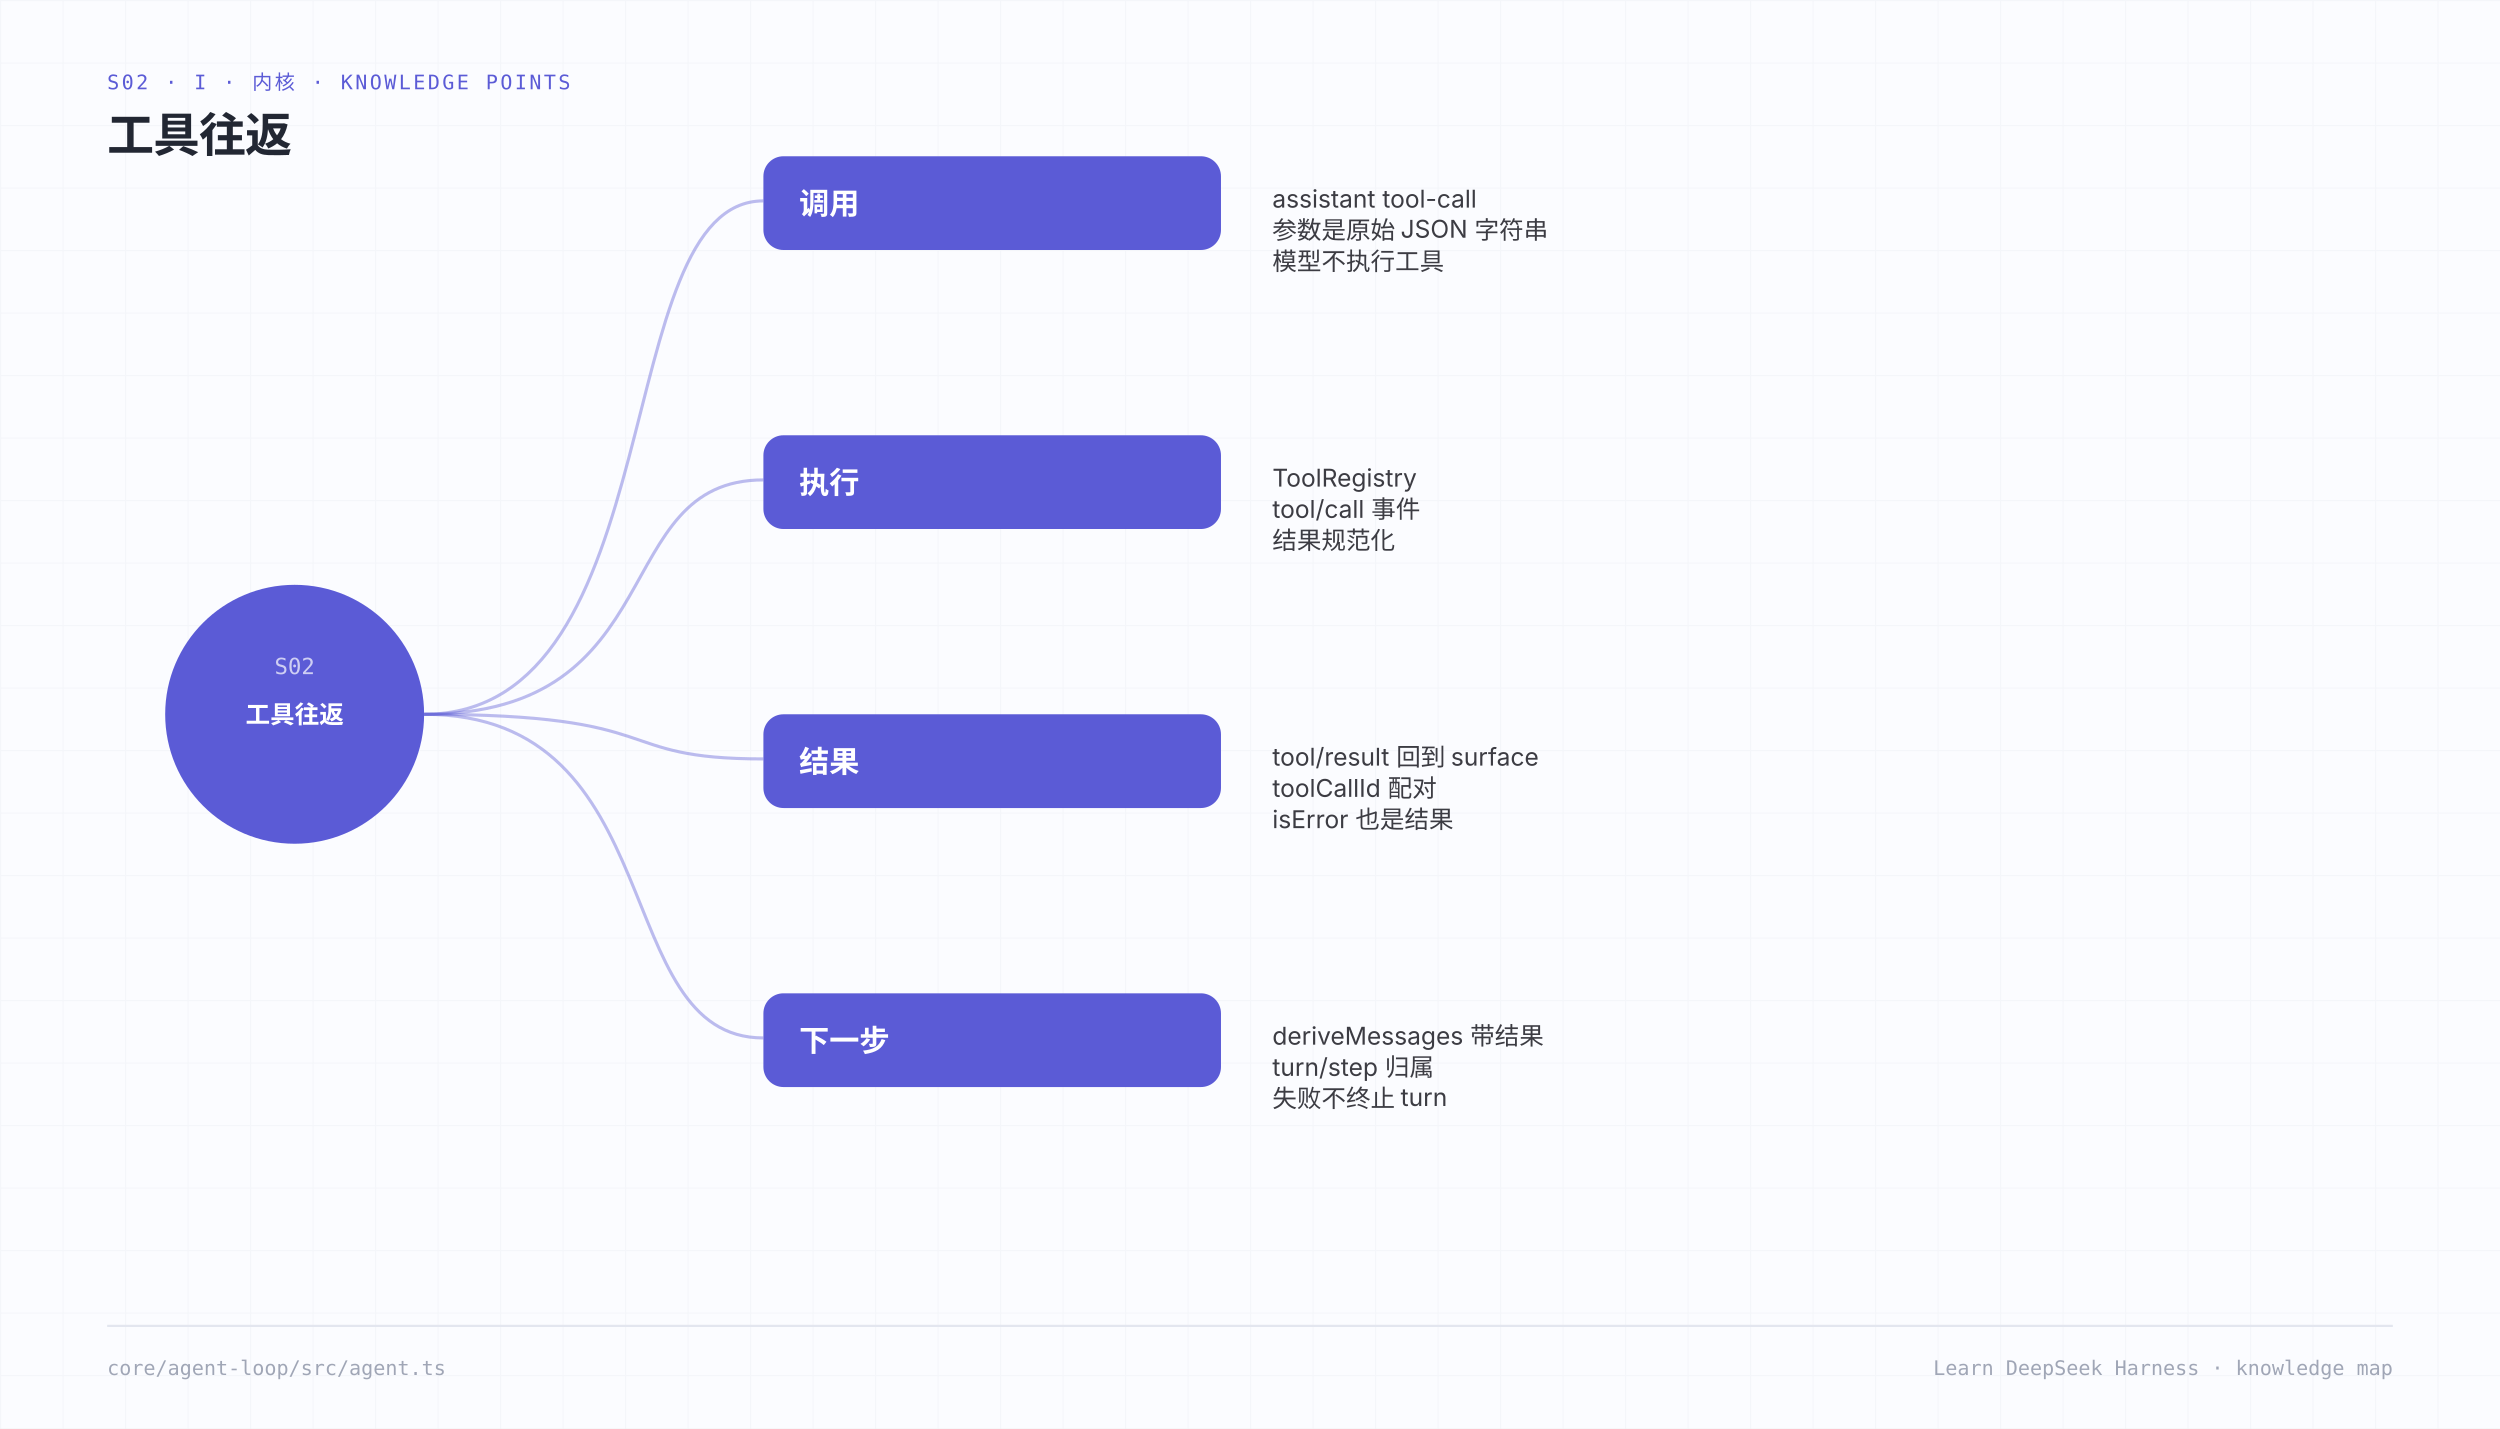
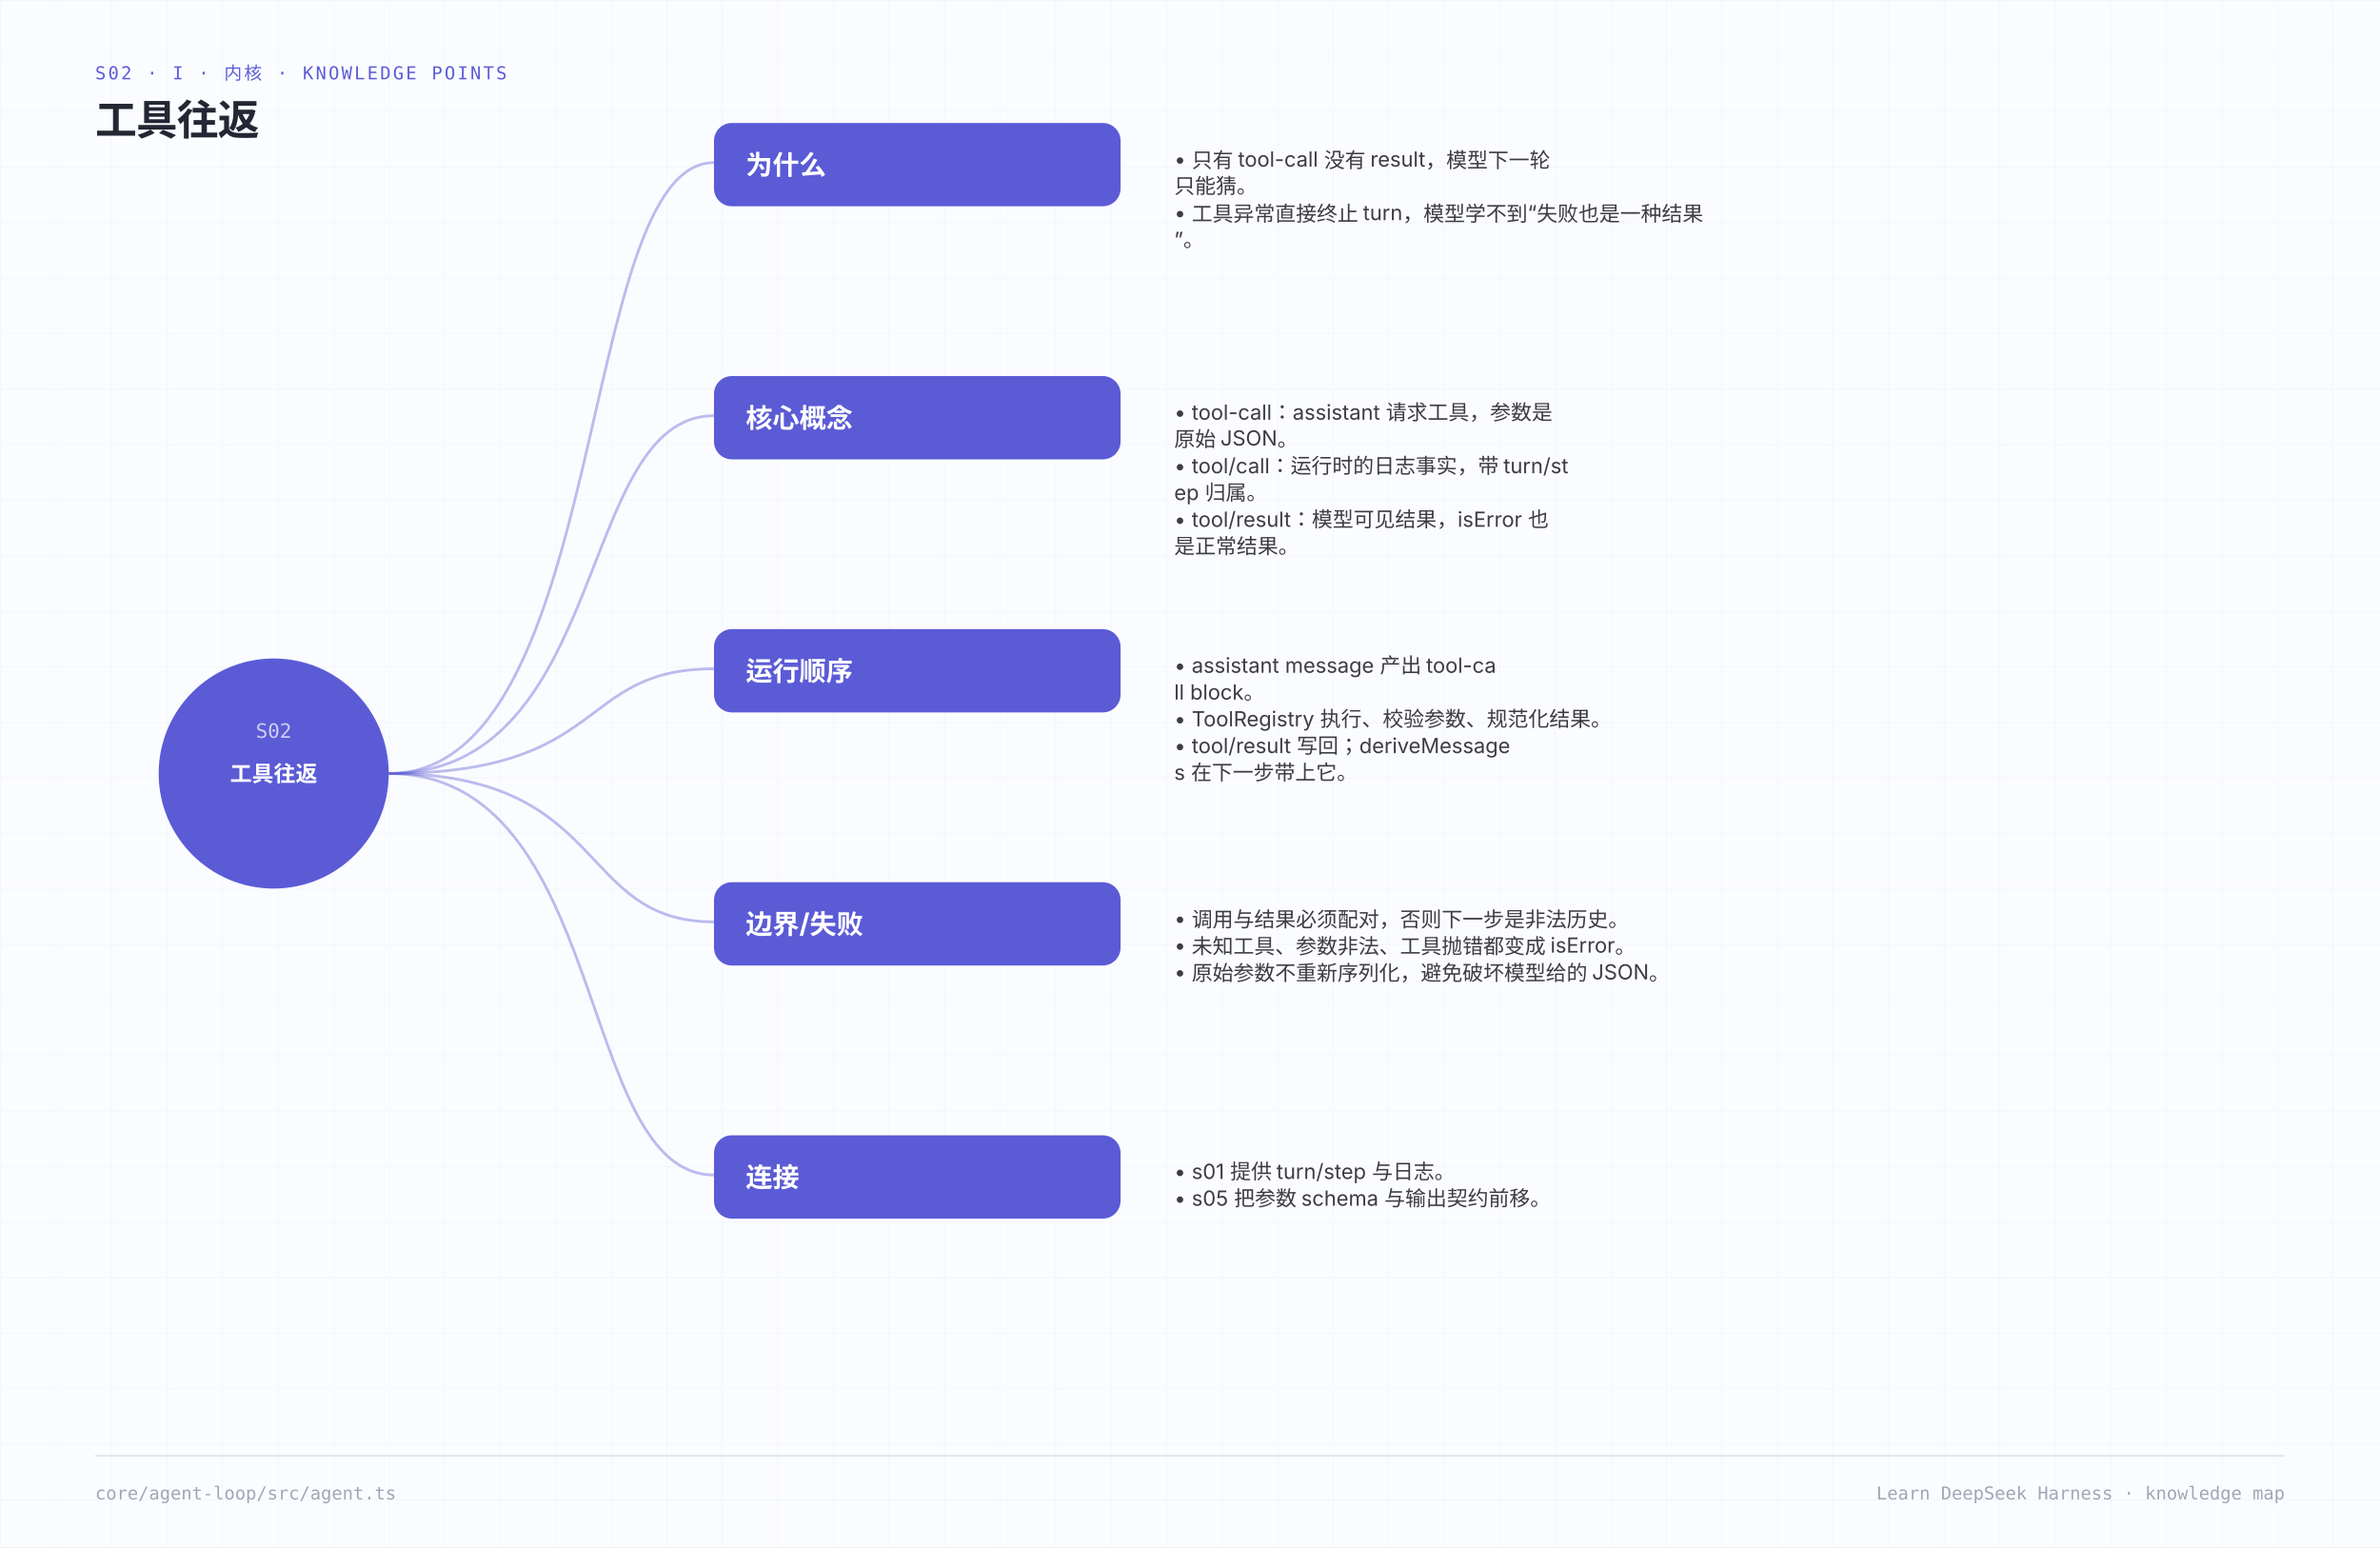
- <svg xmlns="http://www.w3.org/2000/svg" width="1120" height="640" viewBox="0 0 1120 640" role="img" aria-labelledby="title">
+ <svg xmlns="http://www.w3.org/2000/svg" width="1200" height="780" viewBox="0 0 1200 780" role="img" aria-labelledby="title">
  <defs>
    <pattern id="g" width="28" height="28" patternUnits="userSpaceOnUse">
      <path d="M28 0H0V28" fill="none" stroke="#303a63" stroke-opacity=".035" />
    </pattern>
  </defs>
-   <rect width="1120" height="640" fill="#fbfcff" />
-   <rect width="1120" height="640" fill="url(#g)" />
+   <rect width="1200" height="780" fill="#fbfcff" />
+   <rect width="1200" height="780" fill="url(#g)" />
  <text x="48" y="40" font-size="9" letter-spacing=".12em" fill="#5b5bd6" font-family="SFMono-Regular,Consolas,monospace">S02 · I · 内核 · KNOWLEDGE POINTS</text>
  <text x="48" y="68" font-size="21" font-weight="750" fill="#222733" letter-spacing="-.02em" font-family="-apple-system,BlinkMacSystemFont,'Segoe UI','Noto Sans SC',sans-serif">工具往返</text>
-   <circle cx="132" cy="320" r="58" fill="#5b5bd6" />
-   <text x="132" y="302" text-anchor="middle" font-size="10" fill="rgba(255,255,255,.7)" font-family="SFMono-Regular,Consolas,monospace">S02</text>
-   <text x="132" y="324" font-size="11" font-weight="700" fill="#fff" text-anchor="middle" font-family="-apple-system,BlinkMacSystemFont,'Segoe UI','Noto Sans SC',sans-serif">工具往返</text>
-   <path d="M190 320 C302 320 272 90 342 90" fill="none" stroke="#5b5bd6" stroke-opacity=".4" stroke-width="1.4" />
-   <rect x="342" y="70" width="205" height="42" rx="9" fill="#5b5bd6" />
-   <text x="358" y="96" font-size="13.5" font-weight="700" fill="#fff" font-family="-apple-system,BlinkMacSystemFont,'Segoe UI','Noto Sans SC',sans-serif">调用</text>
-   <text x="570" y="93" font-size="11" font-weight="400" fill="#3c3c43" text-anchor="start" font-family="-apple-system,BlinkMacSystemFont,'Segoe UI','Noto Sans SC',sans-serif">assistant tool-call</text>
-   <text x="570" y="107" font-size="11" font-weight="400" fill="#3c3c43" text-anchor="start" font-family="-apple-system,BlinkMacSystemFont,'Segoe UI','Noto Sans SC',sans-serif">参数是原始 JSON 字符串</text>
-   <text x="570" y="121" font-size="11" font-weight="400" fill="#3c3c43" text-anchor="start" font-family="-apple-system,BlinkMacSystemFont,'Segoe UI','Noto Sans SC',sans-serif">模型不执行工具</text>
-   <path d="M190 320 C302 320 272 215 342 215" fill="none" stroke="#5b5bd6" stroke-opacity=".4" stroke-width="1.4" />
-   <rect x="342" y="195" width="205" height="42" rx="9" fill="#5b5bd6" />
-   <text x="358" y="221" font-size="13.5" font-weight="700" fill="#fff" font-family="-apple-system,BlinkMacSystemFont,'Segoe UI','Noto Sans SC',sans-serif">执行</text>
-   <text x="570" y="218" font-size="11" font-weight="400" fill="#3c3c43" text-anchor="start" font-family="-apple-system,BlinkMacSystemFont,'Segoe UI','Noto Sans SC',sans-serif">ToolRegistry</text>
-   <text x="570" y="232" font-size="11" font-weight="400" fill="#3c3c43" text-anchor="start" font-family="-apple-system,BlinkMacSystemFont,'Segoe UI','Noto Sans SC',sans-serif">tool/call 事件</text>
-   <text x="570" y="246" font-size="11" font-weight="400" fill="#3c3c43" text-anchor="start" font-family="-apple-system,BlinkMacSystemFont,'Segoe UI','Noto Sans SC',sans-serif">结果规范化</text>
-   <path d="M190 320 C302 320 272 340 342 340" fill="none" stroke="#5b5bd6" stroke-opacity=".4" stroke-width="1.4" />
-   <rect x="342" y="320" width="205" height="42" rx="9" fill="#5b5bd6" />
-   <text x="358" y="346" font-size="13.5" font-weight="700" fill="#fff" font-family="-apple-system,BlinkMacSystemFont,'Segoe UI','Noto Sans SC',sans-serif">结果</text>
-   <text x="570" y="343" font-size="11" font-weight="400" fill="#3c3c43" text-anchor="start" font-family="-apple-system,BlinkMacSystemFont,'Segoe UI','Noto Sans SC',sans-serif">tool/result 回到 surface</text>
-   <text x="570" y="357" font-size="11" font-weight="400" fill="#3c3c43" text-anchor="start" font-family="-apple-system,BlinkMacSystemFont,'Segoe UI','Noto Sans SC',sans-serif">toolCallId 配对</text>
-   <text x="570" y="371" font-size="11" font-weight="400" fill="#3c3c43" text-anchor="start" font-family="-apple-system,BlinkMacSystemFont,'Segoe UI','Noto Sans SC',sans-serif">isError 也是结果</text>
-   <path d="M190 320 C302 320 272 465 342 465" fill="none" stroke="#5b5bd6" stroke-opacity=".4" stroke-width="1.4" />
-   <rect x="342" y="445" width="205" height="42" rx="9" fill="#5b5bd6" />
-   <text x="358" y="471" font-size="13.5" font-weight="700" fill="#fff" font-family="-apple-system,BlinkMacSystemFont,'Segoe UI','Noto Sans SC',sans-serif">下一步</text>
-   <text x="570" y="468" font-size="11" font-weight="400" fill="#3c3c43" text-anchor="start" font-family="-apple-system,BlinkMacSystemFont,'Segoe UI','Noto Sans SC',sans-serif">deriveMessages 带结果</text>
-   <text x="570" y="482" font-size="11" font-weight="400" fill="#3c3c43" text-anchor="start" font-family="-apple-system,BlinkMacSystemFont,'Segoe UI','Noto Sans SC',sans-serif">turn/step 归属</text>
-   <text x="570" y="496" font-size="11" font-weight="400" fill="#3c3c43" text-anchor="start" font-family="-apple-system,BlinkMacSystemFont,'Segoe UI','Noto Sans SC',sans-serif">失败不终止 turn</text>
-   <line x1="48" y1="594" x2="1072" y2="594" stroke="#e3e6ef" />
-   <text x="48" y="616" font-size="9" fill="#a0a6b6" font-family="SFMono-Regular,Consolas,monospace">core/agent-loop/src/agent.ts</text>
-   <text x="1072" y="616" text-anchor="end" font-size="9" fill="#a0a6b6" font-family="SFMono-Regular,Consolas,monospace">Learn DeepSeek Harness · knowledge map</text>
+   <circle cx="138" cy="390" r="58" fill="#5b5bd6" />
+   <text x="138" y="372" text-anchor="middle" font-size="10" fill="rgba(255,255,255,.7)" font-family="SFMono-Regular,Consolas,monospace">S02</text>
+   <text x="138" y="394" font-size="11" font-weight="700" fill="#fff" text-anchor="middle" font-family="-apple-system,BlinkMacSystemFont,'Segoe UI','Noto Sans SC',sans-serif">工具往返</text>
+   <path d="M196 390 C308 390 290 82 360 82" fill="none" stroke="#5b5bd6" stroke-opacity=".4" stroke-width="1.4" />
+   <rect x="360" y="62" width="205" height="42" rx="9" fill="#5b5bd6" />
+   <text x="376" y="88" font-size="13.5" font-weight="700" fill="#fff" font-family="-apple-system,BlinkMacSystemFont,'Segoe UI','Noto Sans SC',sans-serif">为什么</text>
+   <text x="592" y="84" font-size="10.5" font-weight="400" fill="#3c3c43" text-anchor="start" font-family="-apple-system,BlinkMacSystemFont,'Segoe UI','Noto Sans SC',sans-serif">• 只有 tool-call 没有 result，模型下一轮</text>
+   <text x="592" y="97.5" font-size="10.5" font-weight="400" fill="#3c3c43" text-anchor="start" font-family="-apple-system,BlinkMacSystemFont,'Segoe UI','Noto Sans SC',sans-serif">  只能猜。</text>
+   <text x="592" y="111" font-size="10.5" font-weight="400" fill="#3c3c43" text-anchor="start" font-family="-apple-system,BlinkMacSystemFont,'Segoe UI','Noto Sans SC',sans-serif">• 工具异常直接终止 turn，模型学不到“失败也是一种结果</text>
+   <text x="592" y="124.5" font-size="10.5" font-weight="400" fill="#3c3c43" text-anchor="start" font-family="-apple-system,BlinkMacSystemFont,'Segoe UI','Noto Sans SC',sans-serif">  ”。</text>
+   <path d="M196 390 C308 390 290 209.6 360 209.6" fill="none" stroke="#5b5bd6" stroke-opacity=".4" stroke-width="1.4" />
+   <rect x="360" y="189.6" width="205" height="42" rx="9" fill="#5b5bd6" />
+   <text x="376" y="215.6" font-size="13.5" font-weight="700" fill="#fff" font-family="-apple-system,BlinkMacSystemFont,'Segoe UI','Noto Sans SC',sans-serif">核心概念</text>
+   <text x="592" y="211.6" font-size="10.5" font-weight="400" fill="#3c3c43" text-anchor="start" font-family="-apple-system,BlinkMacSystemFont,'Segoe UI','Noto Sans SC',sans-serif">• tool-call：assistant 请求工具，参数是</text>
+   <text x="592" y="225.1" font-size="10.5" font-weight="400" fill="#3c3c43" text-anchor="start" font-family="-apple-system,BlinkMacSystemFont,'Segoe UI','Noto Sans SC',sans-serif">  原始 JSON。</text>
+   <text x="592" y="238.6" font-size="10.5" font-weight="400" fill="#3c3c43" text-anchor="start" font-family="-apple-system,BlinkMacSystemFont,'Segoe UI','Noto Sans SC',sans-serif">• tool/call：运行时的日志事实，带 turn/st</text>
+   <text x="592" y="252.1" font-size="10.5" font-weight="400" fill="#3c3c43" text-anchor="start" font-family="-apple-system,BlinkMacSystemFont,'Segoe UI','Noto Sans SC',sans-serif">  ep 归属。</text>
+   <text x="592" y="265.6" font-size="10.5" font-weight="400" fill="#3c3c43" text-anchor="start" font-family="-apple-system,BlinkMacSystemFont,'Segoe UI','Noto Sans SC',sans-serif">• tool/result：模型可见结果，isError 也</text>
+   <text x="592" y="279.1" font-size="10.5" font-weight="400" fill="#3c3c43" text-anchor="start" font-family="-apple-system,BlinkMacSystemFont,'Segoe UI','Noto Sans SC',sans-serif">  是正常结果。</text>
+   <path d="M196 390 C308 390 290 337.2 360 337.2" fill="none" stroke="#5b5bd6" stroke-opacity=".4" stroke-width="1.4" />
+   <rect x="360" y="317.2" width="205" height="42" rx="9" fill="#5b5bd6" />
+   <text x="376" y="343.2" font-size="13.5" font-weight="700" fill="#fff" font-family="-apple-system,BlinkMacSystemFont,'Segoe UI','Noto Sans SC',sans-serif">运行顺序</text>
+   <text x="592" y="339.2" font-size="10.5" font-weight="400" fill="#3c3c43" text-anchor="start" font-family="-apple-system,BlinkMacSystemFont,'Segoe UI','Noto Sans SC',sans-serif">• assistant message 产出 tool-ca</text>
+   <text x="592" y="352.7" font-size="10.5" font-weight="400" fill="#3c3c43" text-anchor="start" font-family="-apple-system,BlinkMacSystemFont,'Segoe UI','Noto Sans SC',sans-serif">  ll block。</text>
+   <text x="592" y="366.2" font-size="10.5" font-weight="400" fill="#3c3c43" text-anchor="start" font-family="-apple-system,BlinkMacSystemFont,'Segoe UI','Noto Sans SC',sans-serif">• ToolRegistry 执行、校验参数、规范化结果。</text>
+   <text x="592" y="379.7" font-size="10.5" font-weight="400" fill="#3c3c43" text-anchor="start" font-family="-apple-system,BlinkMacSystemFont,'Segoe UI','Noto Sans SC',sans-serif">• tool/result 写回；deriveMessage</text>
+   <text x="592" y="393.2" font-size="10.5" font-weight="400" fill="#3c3c43" text-anchor="start" font-family="-apple-system,BlinkMacSystemFont,'Segoe UI','Noto Sans SC',sans-serif">  s 在下一步带上它。</text>
+   <path d="M196 390 C308 390 290 464.8 360 464.8" fill="none" stroke="#5b5bd6" stroke-opacity=".4" stroke-width="1.4" />
+   <rect x="360" y="444.8" width="205" height="42" rx="9" fill="#5b5bd6" />
+   <text x="376" y="470.8" font-size="13.5" font-weight="700" fill="#fff" font-family="-apple-system,BlinkMacSystemFont,'Segoe UI','Noto Sans SC',sans-serif">边界/失败</text>
+   <text x="592" y="466.8" font-size="10.5" font-weight="400" fill="#3c3c43" text-anchor="start" font-family="-apple-system,BlinkMacSystemFont,'Segoe UI','Noto Sans SC',sans-serif">• 调用与结果必须配对，否则下一步是非法历史。</text>
+   <text x="592" y="480.3" font-size="10.5" font-weight="400" fill="#3c3c43" text-anchor="start" font-family="-apple-system,BlinkMacSystemFont,'Segoe UI','Noto Sans SC',sans-serif">• 未知工具、参数非法、工具抛错都变成 isError。</text>
+   <text x="592" y="493.8" font-size="10.5" font-weight="400" fill="#3c3c43" text-anchor="start" font-family="-apple-system,BlinkMacSystemFont,'Segoe UI','Noto Sans SC',sans-serif">• 原始参数不重新序列化，避免破坏模型给的 JSON。</text>
+   <path d="M196 390 C308 390 290 592.4 360 592.4" fill="none" stroke="#5b5bd6" stroke-opacity=".4" stroke-width="1.4" />
+   <rect x="360" y="572.4" width="205" height="42" rx="9" fill="#5b5bd6" />
+   <text x="376" y="598.4" font-size="13.5" font-weight="700" fill="#fff" font-family="-apple-system,BlinkMacSystemFont,'Segoe UI','Noto Sans SC',sans-serif">连接</text>
+   <text x="592" y="594.4" font-size="10.5" font-weight="400" fill="#3c3c43" text-anchor="start" font-family="-apple-system,BlinkMacSystemFont,'Segoe UI','Noto Sans SC',sans-serif">• s01 提供 turn/step 与日志。</text>
+   <text x="592" y="607.9" font-size="10.5" font-weight="400" fill="#3c3c43" text-anchor="start" font-family="-apple-system,BlinkMacSystemFont,'Segoe UI','Noto Sans SC',sans-serif">• s05 把参数 schema 与输出契约前移。</text>
+   <line x1="48" y1="734" x2="1152" y2="734" stroke="#e3e6ef" />
+   <text x="48" y="756" font-size="9" fill="#a0a6b6" font-family="SFMono-Regular,Consolas,monospace">core/agent-loop/src/agent.ts</text>
+   <text x="1152" y="756" text-anchor="end" font-size="9" fill="#a0a6b6" font-family="SFMono-Regular,Consolas,monospace">Learn DeepSeek Harness · knowledge map</text>
</svg>
